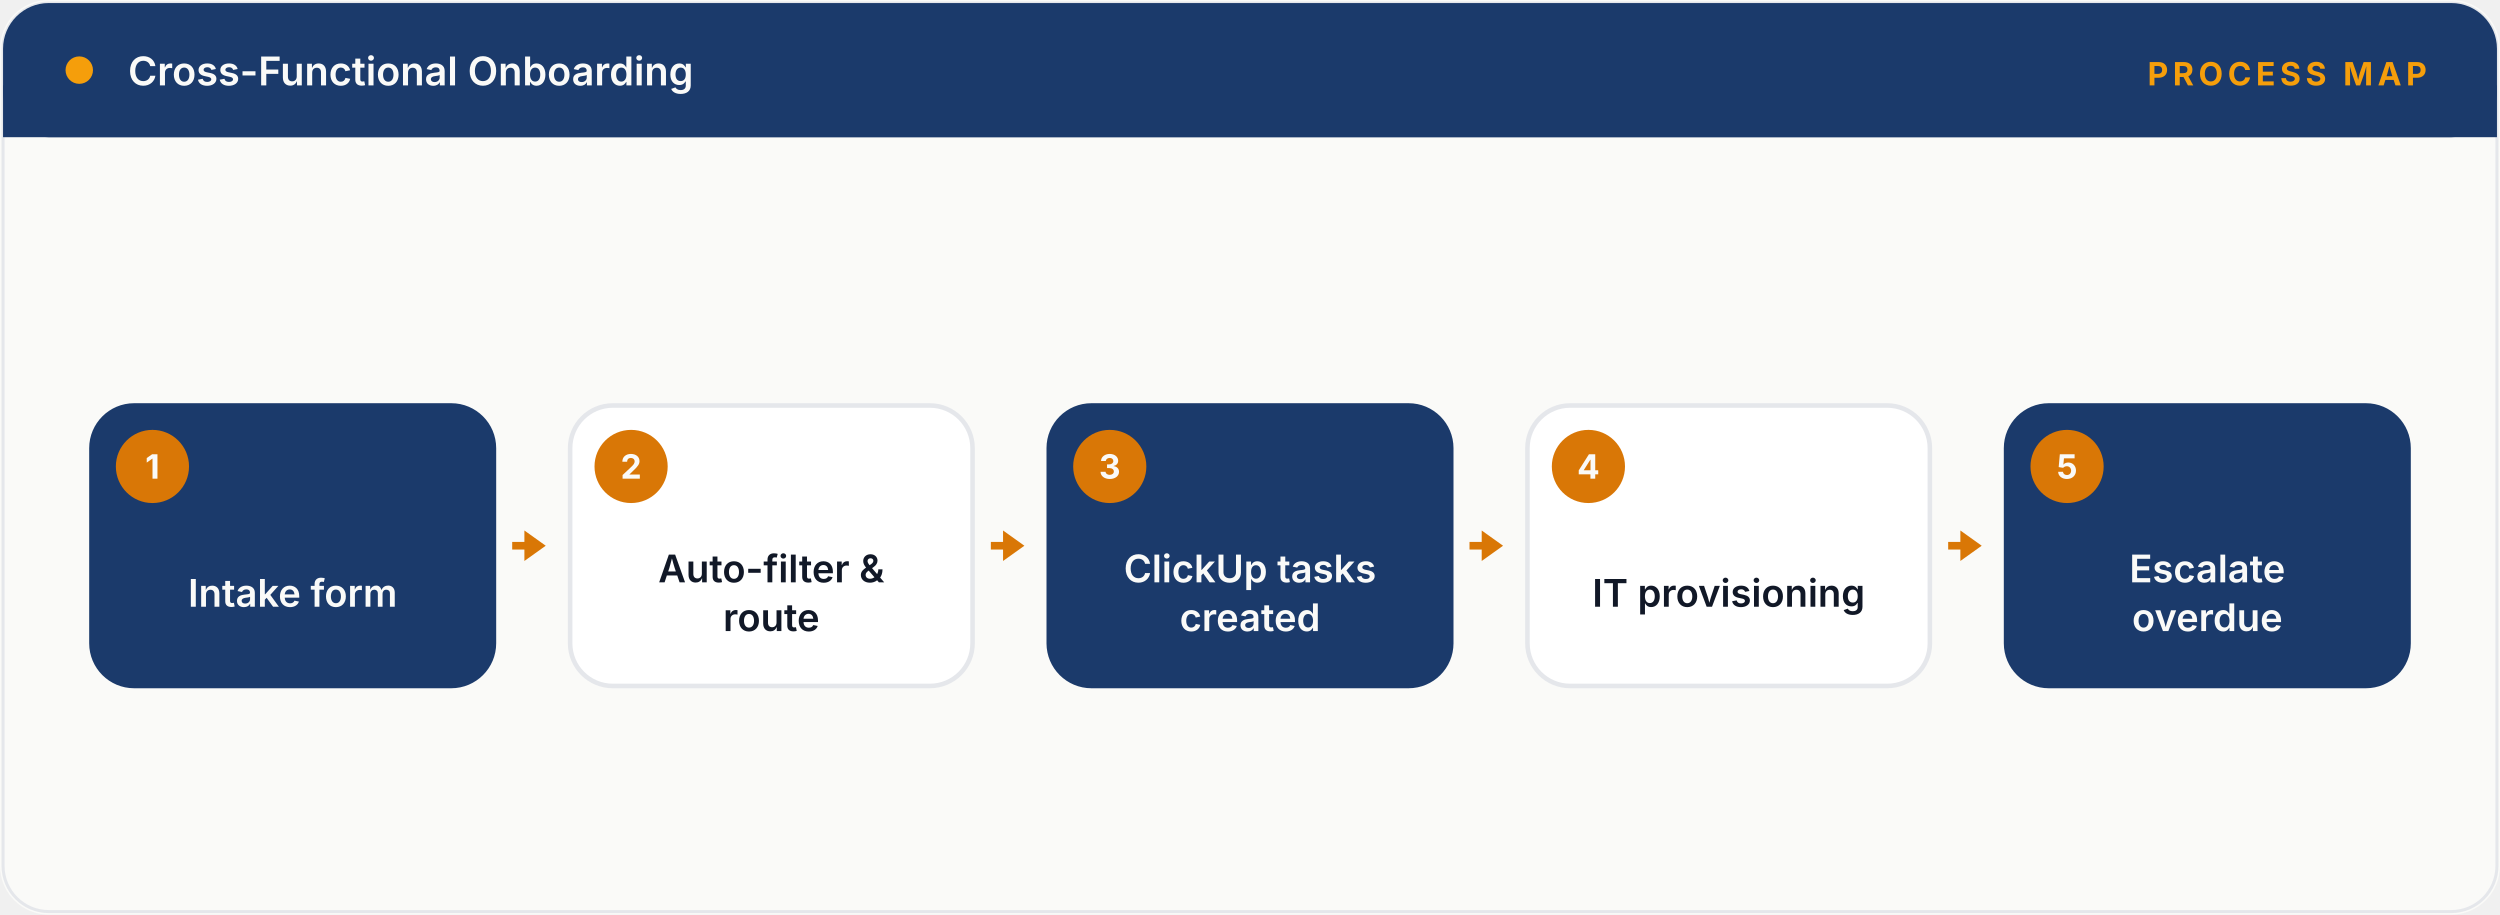
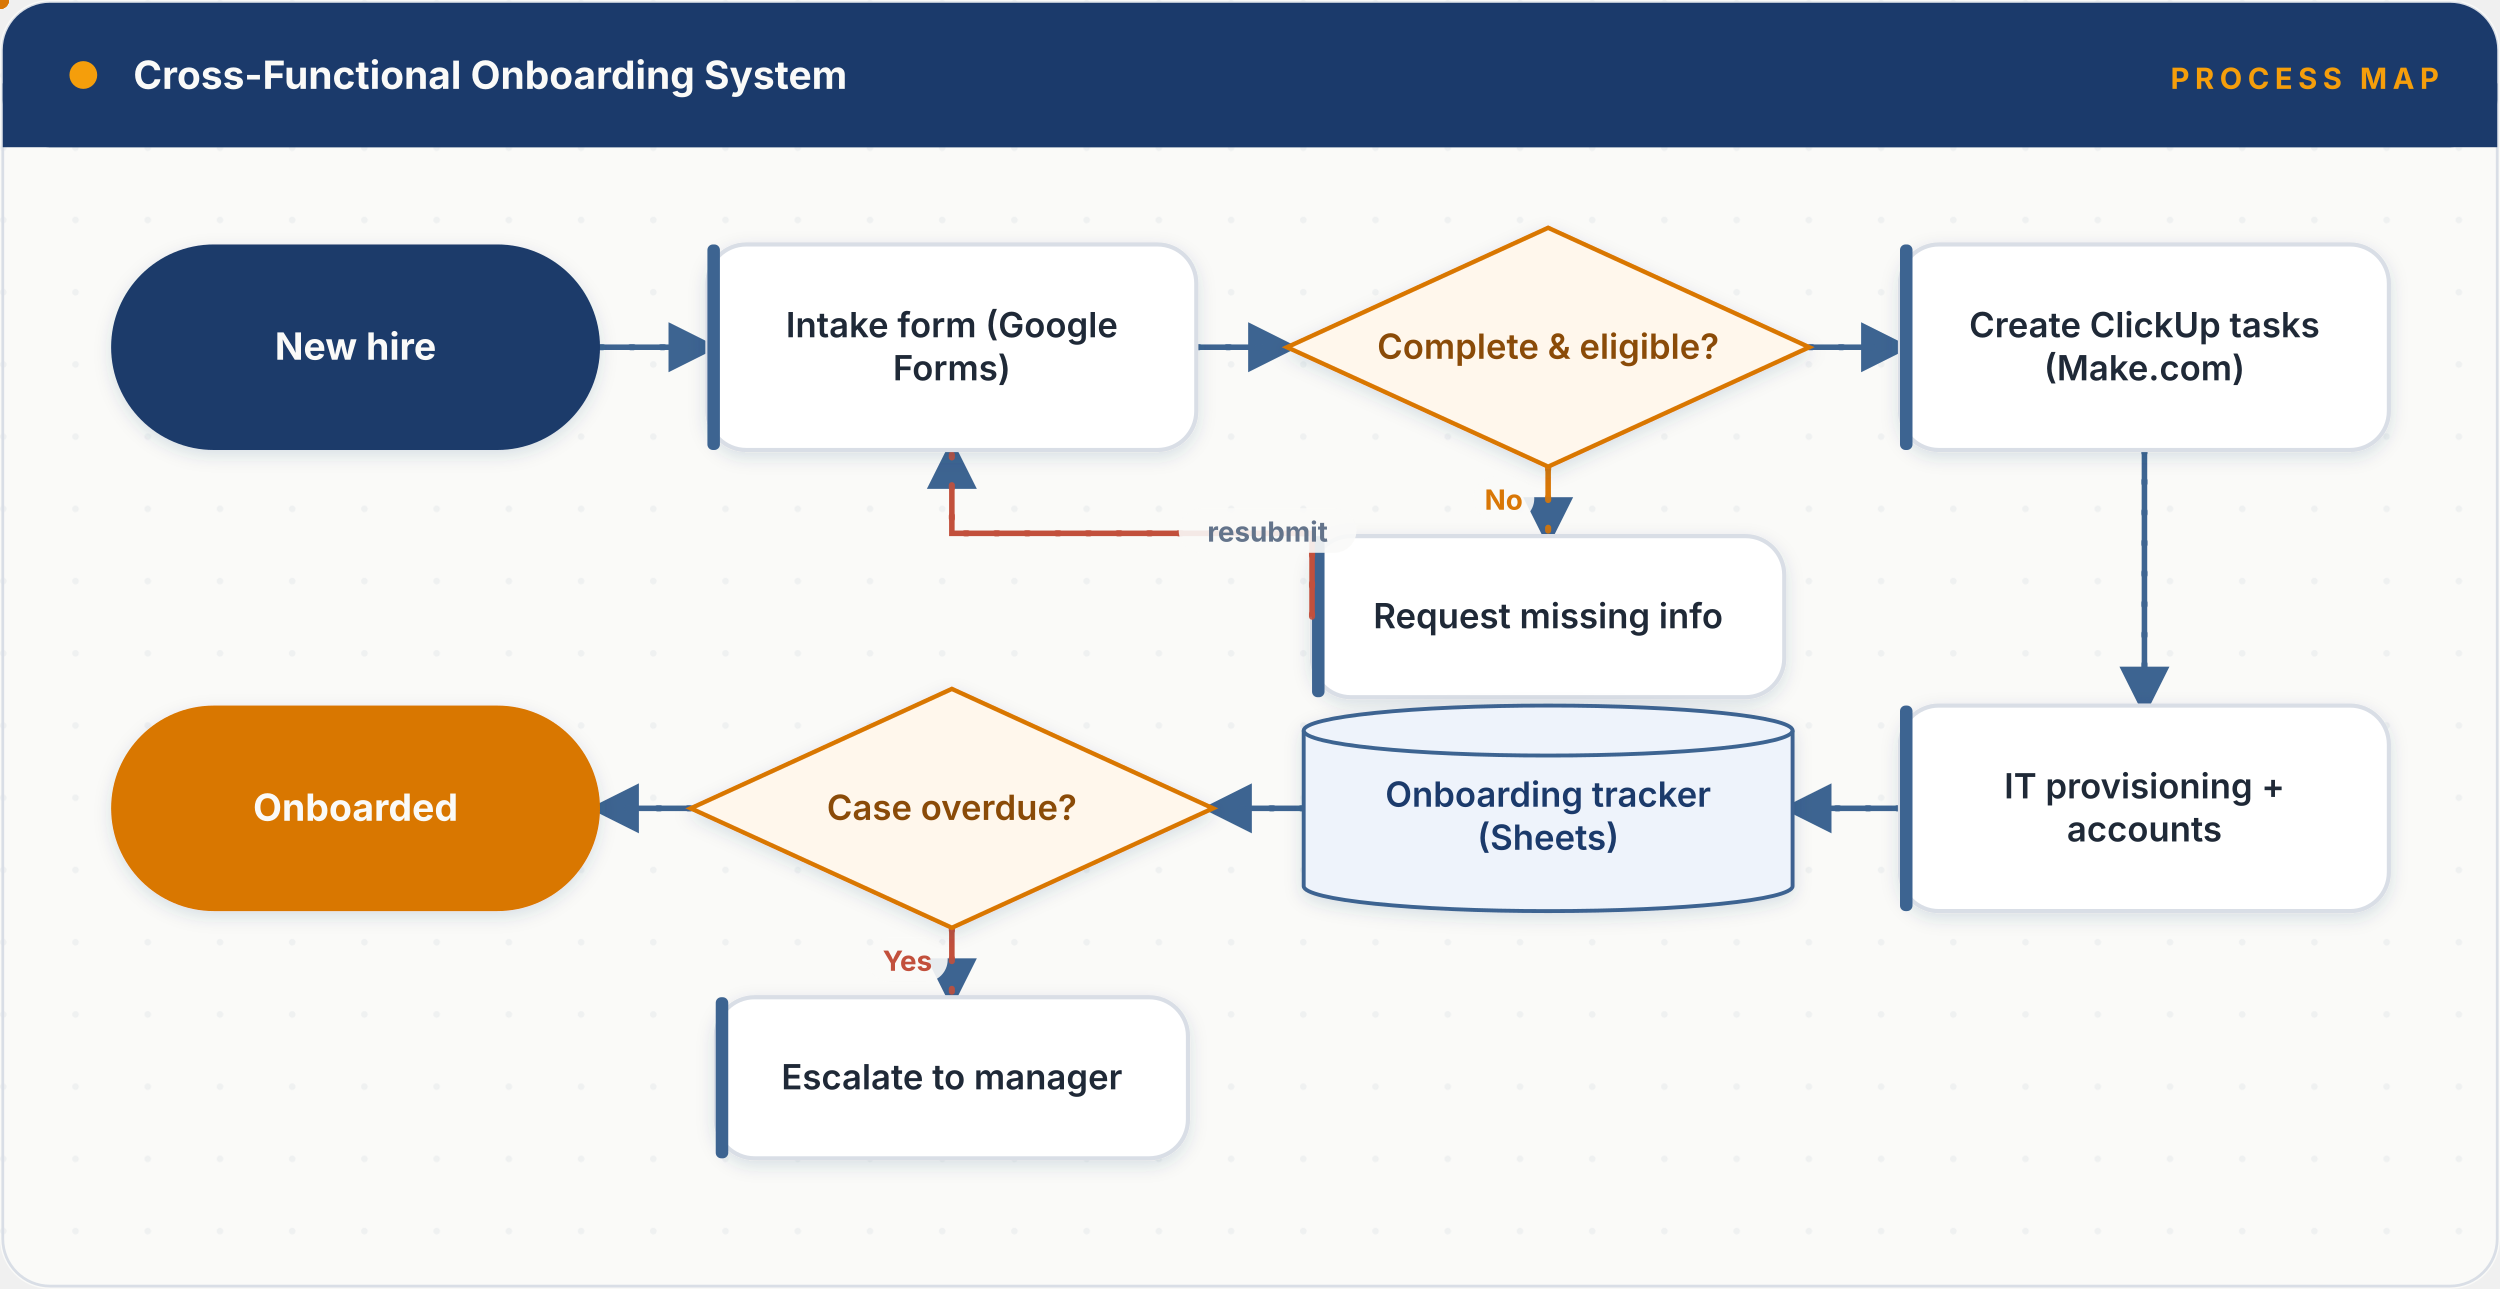
- <svg xmlns="http://www.w3.org/2000/svg" viewBox="0 0 820 300" role="img" aria-label="Cross-Functional Onboarding process map">
-   <rect width="820" height="300" rx="16" fill="#FAFAF8" />
-   <rect x="1" y="1" width="818" height="298" rx="15" fill="none" stroke="#E5E7EB" />
-   <rect x="1" y="1" width="818" height="44" rx="15" fill="#1B3A6B" />
-   <rect x="1" y="28" width="818" height="17" fill="#1B3A6B" />
-   <circle cx="26" cy="23" r="4.5" fill="#F59E0B" />
-   <text x="42" y="28" font-family="Inter,sans-serif" font-size="13" font-weight="600" fill="#FAFAF8">Cross-Functional Onboarding</text>
-   <text x="796" y="28" text-anchor="end" font-family="Inter,sans-serif" font-size="10.5" font-weight="700" letter-spacing="1.5" fill="#F59E0B">PROCESS MAP</text>
-   <line x1="168" y1="179" x2="175" y2="179" stroke="#D97706" stroke-width="2.5" />
-   <path d="M172 174 l7 5 l-7 5 z" fill="#D97706" />
-   <rect x="30" y="133" width="132" height="92" rx="14" fill="#1B3A6B" stroke="#1B3A6B" stroke-width="1.5" />
-   <circle cx="50" cy="153" r="12" fill="#D97706" />
-   <text x="50" y="157" text-anchor="middle" font-family="Inter,sans-serif" font-size="11" font-weight="700" fill="#FAFAF8">1</text>
-   <text x="96" y="199" text-anchor="middle" font-family="Inter,sans-serif" font-size="12.5" font-weight="600" fill="#FAFAF8">Intake form</text>
-   <line x1="325" y1="179" x2="332" y2="179" stroke="#D97706" stroke-width="2.5" />
-   <path d="M329 174 l7 5 l-7 5 z" fill="#D97706" />
-   <rect x="187" y="133" width="132" height="92" rx="14" fill="#ffffff" stroke="#E5E7EB" stroke-width="1.5" />
-   <circle cx="207" cy="153" r="12" fill="#D97706" />
-   <text x="207" y="157" text-anchor="middle" font-family="Inter,sans-serif" font-size="11" font-weight="700" fill="#FAFAF8">2</text>
-   <text x="253" y="191" text-anchor="middle" font-family="Inter,sans-serif" font-size="12.5" font-weight="600" fill="#111827">Auto-filter &amp;</text>
-   <text x="253" y="207" text-anchor="middle" font-family="Inter,sans-serif" font-size="12.5" font-weight="600" fill="#111827">route</text>
-   <line x1="482" y1="179" x2="489" y2="179" stroke="#D97706" stroke-width="2.5" />
-   <path d="M486 174 l7 5 l-7 5 z" fill="#D97706" />
-   <rect x="344" y="133" width="132" height="92" rx="14" fill="#1B3A6B" stroke="#1B3A6B" stroke-width="1.5" />
-   <circle cx="364" cy="153" r="12" fill="#D97706" />
-   <text x="364" y="157" text-anchor="middle" font-family="Inter,sans-serif" font-size="11" font-weight="700" fill="#FAFAF8">3</text>
-   <text x="410" y="191" text-anchor="middle" font-family="Inter,sans-serif" font-size="12.5" font-weight="600" fill="#FAFAF8">ClickUp tasks</text>
-   <text x="410" y="207" text-anchor="middle" font-family="Inter,sans-serif" font-size="12.5" font-weight="600" fill="#FAFAF8">created</text>
-   <line x1="639" y1="179" x2="646" y2="179" stroke="#D97706" stroke-width="2.5" />
-   <path d="M643 174 l7 5 l-7 5 z" fill="#D97706" />
-   <rect x="501" y="133" width="132" height="92" rx="14" fill="#ffffff" stroke="#E5E7EB" stroke-width="1.5" />
-   <circle cx="521" cy="153" r="12" fill="#D97706" />
-   <text x="521" y="157" text-anchor="middle" font-family="Inter,sans-serif" font-size="11" font-weight="700" fill="#FAFAF8">4</text>
-   <text x="567" y="199" text-anchor="middle" font-family="Inter,sans-serif" font-size="12.5" font-weight="600" fill="#111827">IT provisioning</text>
-   <rect x="658" y="133" width="132" height="92" rx="14" fill="#1B3A6B" stroke="#1B3A6B" stroke-width="1.5" />
-   <circle cx="678" cy="153" r="12" fill="#D97706" />
-   <text x="678" y="157" text-anchor="middle" font-family="Inter,sans-serif" font-size="11" font-weight="700" fill="#FAFAF8">5</text>
-   <text x="724" y="191" text-anchor="middle" font-family="Inter,sans-serif" font-size="12.5" font-weight="600" fill="#FAFAF8">Escalate</text>
-   <text x="724" y="207" text-anchor="middle" font-family="Inter,sans-serif" font-size="12.5" font-weight="600" fill="#FAFAF8">overdue</text>
+ <svg xmlns="http://www.w3.org/2000/svg" viewBox="0 0 900 464" role="img" aria-label="Cross-Functional Onboarding System process map">
+   <defs>
+     <filter id="ds" x="-20%" y="-20%" width="140%" height="140%">
+       <feDropShadow dx="0" dy="2" stdDeviation="3" flood-color="#1B3A6B" flood-opacity="0.14" />
+     </filter>
+     <marker id="arw" markerWidth="9" markerHeight="9" refX="7" refY="4.5" orient="auto">
+       <path d="M0 0 L9 4.5 L0 9 z" fill="#3D6491" />
+     </marker>
+     <pattern id="grid" width="26" height="26" patternUnits="userSpaceOnUse">
+       <circle cx="1.2" cy="1.2" r="1.2" fill="#1B3A6B" opacity="0.05" />
+     </pattern>
+   </defs>
+   <rect width="900" height="464" rx="18" fill="#FAFAF8" />
+   <rect width="900" height="464" rx="18" fill="url(#grid)" />
+   <rect x="1" y="1" width="898" height="462" rx="17" fill="none" stroke="#D9DEE6" />
+   <rect x="1" y="1" width="898" height="52" rx="17" fill="#1B3A6B" />
+   <rect x="1" y="30" width="898" height="23" fill="#1B3A6B" />
+   <circle cx="30" cy="27" r="5" fill="#F59E0B">
+     <animate attributeName="opacity" values="1;0.35;1" dur="2s" repeatCount="indefinite" />
+   </circle>
+   <text x="48" y="32" font-family="Inter,sans-serif" font-size="14" font-weight="700" fill="#FAFAF8">Cross-Functional Onboarding System</text>
+   <text x="878" y="32" text-anchor="end" font-family="Inter,sans-serif" font-size="10.5" font-weight="700" letter-spacing="2" fill="#F59E0B">PROCESS MAP</text>
+   <g>
+     <path d="M216 125 L254.667 125" fill="none" stroke="#3D6491" stroke-width="2" marker-end="url(#arw)" />
+     <path d="M216 125 L254.667 125" fill="none" stroke="#3D6491" stroke-width="2.2" stroke-linecap="round" stroke-dasharray="1 10" opacity="0.9">
+       <animate attributeName="stroke-dashoffset" from="0" to="-11" dur="0.9s" repeatCount="indefinite" />
+     </path>
+     <circle r="3.2" fill="#D97706">
+       <animateMotion dur="2.4s" repeatCount="indefinite" path="M216 125 L254.667 125" />
+     </circle>
+     <path d="M430.667 125 L463.333 125" fill="none" stroke="#3D6491" stroke-width="2" marker-end="url(#arw)" />
+     <path d="M430.667 125 L463.333 125" fill="none" stroke="#3D6491" stroke-width="2.2" stroke-linecap="round" stroke-dasharray="1 10" opacity="0.9">
+       <animate attributeName="stroke-dashoffset" from="0" to="-11" dur="0.9s" repeatCount="indefinite" />
+     </path>
+     <circle r="3.2" fill="#D97706">
+       <animateMotion dur="2.4s" repeatCount="indefinite" path="M430.667 125 L463.333 125" />
+     </circle>
+     <path d="M651.333 125 L684 125" fill="none" stroke="#3D6491" stroke-width="2" marker-end="url(#arw)" />
+     <path d="M651.333 125 L684 125" fill="none" stroke="#3D6491" stroke-width="2.2" stroke-linecap="round" stroke-dasharray="1 10" opacity="0.9">
+       <animate attributeName="stroke-dashoffset" from="0" to="-11" dur="0.9s" repeatCount="indefinite" />
+     </path>
+     <circle r="3.2" fill="#D97706">
+       <animateMotion dur="2.4s" repeatCount="indefinite" path="M651.333 125 L684 125" />
+     </circle>
+     <path d="M772 162 L772 254" fill="none" stroke="#3D6491" stroke-width="2" marker-end="url(#arw)" />
+     <path d="M772 162 L772 254" fill="none" stroke="#3D6491" stroke-width="2.2" stroke-linecap="round" stroke-dasharray="1 10" opacity="0.9">
+       <animate attributeName="stroke-dashoffset" from="0" to="-11" dur="0.9s" repeatCount="indefinite" />
+     </path>
+     <circle r="3.2" fill="#D97706">
+       <animateMotion dur="2.4s" repeatCount="indefinite" path="M772 162 L772 254" />
+     </circle>
+     <path d="M684 291 L645.333 291" fill="none" stroke="#3D6491" stroke-width="2" marker-end="url(#arw)" />
+     <path d="M684 291 L645.333 291" fill="none" stroke="#3D6491" stroke-width="2.2" stroke-linecap="round" stroke-dasharray="1 10" opacity="0.9">
+       <animate attributeName="stroke-dashoffset" from="0" to="-11" dur="0.9s" repeatCount="indefinite" />
+     </path>
+     <circle r="3.2" fill="#D97706">
+       <animateMotion dur="2.4s" repeatCount="indefinite" path="M684 291 L645.333 291" />
+     </circle>
+     <path d="M469.333 291 L436.667 291" fill="none" stroke="#3D6491" stroke-width="2" marker-end="url(#arw)" />
+     <path d="M469.333 291 L436.667 291" fill="none" stroke="#3D6491" stroke-width="2.2" stroke-linecap="round" stroke-dasharray="1 10" opacity="0.9">
+       <animate attributeName="stroke-dashoffset" from="0" to="-11" dur="0.9s" repeatCount="indefinite" />
+     </path>
+     <circle r="3.2" fill="#D97706">
+       <animateMotion dur="2.4s" repeatCount="indefinite" path="M469.333 291 L436.667 291" />
+     </circle>
+     <path d="M248.667 291 L216 291" fill="none" stroke="#3D6491" stroke-width="2" marker-end="url(#arw)" />
+     <path d="M248.667 291 L216 291" fill="none" stroke="#3D6491" stroke-width="2.2" stroke-linecap="round" stroke-dasharray="1 10" opacity="0.9">
+       <animate attributeName="stroke-dashoffset" from="0" to="-11" dur="0.9s" repeatCount="indefinite" />
+     </path>
+     <circle r="3.2" fill="#D97706">
+       <animateMotion dur="2.4s" repeatCount="indefinite" path="M248.667 291 L216 291" />
+     </circle>
+     <path d="M557.333 168 L557.333 193" fill="none" stroke="#D97706" stroke-width="2" marker-end="url(#arw)" />
+     <path d="M557.333 168 L557.333 193" fill="none" stroke="#D97706" stroke-width="2.2" stroke-linecap="round" stroke-dasharray="1 10" opacity="0.9">
+       <animate attributeName="stroke-dashoffset" from="0" to="-11" dur="0.9s" repeatCount="indefinite" />
+     </path>
+     <rect x="530.333" y="171.5" width="22" height="16" rx="8" fill="#FAFAF8" opacity="0.9" />
+     <text x="541.333" y="183.5" text-anchor="middle" font-family="Inter,sans-serif" font-size="10" font-weight="700" fill="#D97706">No</text>
+     <rect x="472.333" y="193" width="170" height="58" rx="14" fill="#ffffff" stroke="#D9DEE6" stroke-width="1.5" filter="url(#ds)" />
+     <rect x="472.333" y="193" width="4.5" height="58" rx="2" fill="#3D6491" />
+     <text x="557.333" y="226.167" text-anchor="middle" font-family="Inter,system-ui,sans-serif" font-size="12.5" font-weight="600" fill="#1F2937">Request missing info</text>
+     <path d="M472.333 222 L472.333 192 L342.667 192 L342.667 162" fill="none" stroke="#C2503C" stroke-width="2" marker-end="url(#arw)" />
+     <path d="M472.333 222 L472.333 192 L342.667 192 L342.667 162" fill="none" stroke="#C2503C" stroke-width="2.2" stroke-linecap="round" stroke-dasharray="1 10" opacity="0.9">
+       <animate attributeName="stroke-dashoffset" from="0" to="-11" dur="0.9s" repeatCount="indefinite" />
+     </path>
+     <rect x="424.333" y="183" width="64" height="16" rx="8" fill="#FAFAF8" opacity="0.9" />
+     <text x="456.333" y="195" text-anchor="middle" font-family="Inter,sans-serif" font-size="10" font-weight="700" fill="#64748B">resubmit</text>
+     <path d="M342.667 334 L342.667 359" fill="none" stroke="#C2503C" stroke-width="2" marker-end="url(#arw)" />
+     <path d="M342.667 334 L342.667 359" fill="none" stroke="#C2503C" stroke-width="2.2" stroke-linecap="round" stroke-dasharray="1 10" opacity="0.9">
+       <animate attributeName="stroke-dashoffset" from="0" to="-11" dur="0.9s" repeatCount="indefinite" />
+     </path>
+     <rect x="312.167" y="337.5" width="29" height="16" rx="8" fill="#FAFAF8" opacity="0.9" />
+     <text x="326.667" y="349.5" text-anchor="middle" font-family="Inter,sans-serif" font-size="10" font-weight="700" fill="#C2503C">Yes</text>
+     <rect x="257.667" y="359" width="170" height="58" rx="14" fill="#ffffff" stroke="#D9DEE6" stroke-width="1.5" filter="url(#ds)" />
+     <rect x="257.667" y="359" width="4.5" height="58" rx="2" fill="#3D6491" />
+     <text x="342.667" y="392.167" text-anchor="middle" font-family="Inter,system-ui,sans-serif" font-size="12.5" font-weight="600" fill="#1F2937">Escalate to manager</text>
+     <rect x="40" y="88" width="176" height="74" rx="37" fill="#1B3A6B" filter="url(#ds)" />
+     <text x="128" y="129.5" text-anchor="middle" font-family="Inter,system-ui,sans-serif" font-size="13.5" font-weight="700" fill="#FAFAF8">New hire</text>
+     <rect x="254.667" y="88" width="176" height="74" rx="14" fill="#ffffff" stroke="#D9DEE6" stroke-width="1.5" filter="url(#ds)" />
+     <rect x="254.667" y="88" width="4.5" height="74" rx="2" fill="#3D6491" />
+     <text x="342.667" y="121.417" text-anchor="middle" font-family="Inter,system-ui,sans-serif" font-size="12.5" font-weight="600" fill="#1F2937">Intake form (Google</text>
+     <text x="342.667" y="136.917" text-anchor="middle" font-family="Inter,system-ui,sans-serif" font-size="12.5" font-weight="600" fill="#1F2937">Forms)</text>
+     <polygon points="557.333,82 651.333,125 557.333,168 463.333,125" fill="#FFF7EC" stroke="#D97706" stroke-width="1.6" filter="url(#ds)" />
+     <text x="557.333" y="129.167" text-anchor="middle" font-family="Inter,system-ui,sans-serif" font-size="12.5" font-weight="600" fill="#8A4B08">Complete &amp; eligible?</text>
+     <rect x="684" y="88" width="176" height="74" rx="14" fill="#ffffff" stroke="#D9DEE6" stroke-width="1.5" filter="url(#ds)" />
+     <rect x="684" y="88" width="4.5" height="74" rx="2" fill="#3D6491" />
+     <text x="772" y="121.417" text-anchor="middle" font-family="Inter,system-ui,sans-serif" font-size="12.5" font-weight="600" fill="#1F2937">Create ClickUp tasks</text>
+     <text x="772" y="136.917" text-anchor="middle" font-family="Inter,system-ui,sans-serif" font-size="12.5" font-weight="600" fill="#1F2937">(Make.com)</text>
+     <rect x="684" y="254" width="176" height="74" rx="14" fill="#ffffff" stroke="#D9DEE6" stroke-width="1.5" filter="url(#ds)" />
+     <rect x="684" y="254" width="4.5" height="74" rx="2" fill="#3D6491" />
+     <text x="772" y="287.417" text-anchor="middle" font-family="Inter,system-ui,sans-serif" font-size="12.5" font-weight="600" fill="#1F2937">IT provisioning +</text>
+     <text x="772" y="302.917" text-anchor="middle" font-family="Inter,system-ui,sans-serif" font-size="12.5" font-weight="600" fill="#1F2937">accounts</text>
+     <path d="M469.333 263 a 88 9 0 0 1 176 0 v 56 a 88 9 0 0 1 -176 0 z" fill="#EEF3FB" stroke="#3D6491" stroke-width="1.4" filter="url(#ds)" />
+     <path d="M469.333 263 a 88 9 0 0 0 176 0" fill="none" stroke="#3D6491" stroke-width="1.4" />
+     <text x="557.333" y="290.417" text-anchor="middle" font-family="Inter,system-ui,sans-serif" font-size="12.5" font-weight="600" fill="#1B3A6B">Onboarding tracker</text>
+     <text x="557.333" y="305.917" text-anchor="middle" font-family="Inter,system-ui,sans-serif" font-size="12.5" font-weight="600" fill="#1B3A6B">(Sheets)</text>
+     <polygon points="342.667,248 436.667,291 342.667,334 248.667,291" fill="#FFF7EC" stroke="#D97706" stroke-width="1.6" filter="url(#ds)" />
+     <text x="342.667" y="295.167" text-anchor="middle" font-family="Inter,system-ui,sans-serif" font-size="12.5" font-weight="600" fill="#8A4B08">Case overdue?</text>
+     <rect x="40" y="254" width="176" height="74" rx="37" fill="#D97706" filter="url(#ds)" />
+     <text x="128" y="295.5" text-anchor="middle" font-family="Inter,system-ui,sans-serif" font-size="13.5" font-weight="700" fill="#FAFAF8">Onboarded</text>
+   </g>
</svg>
